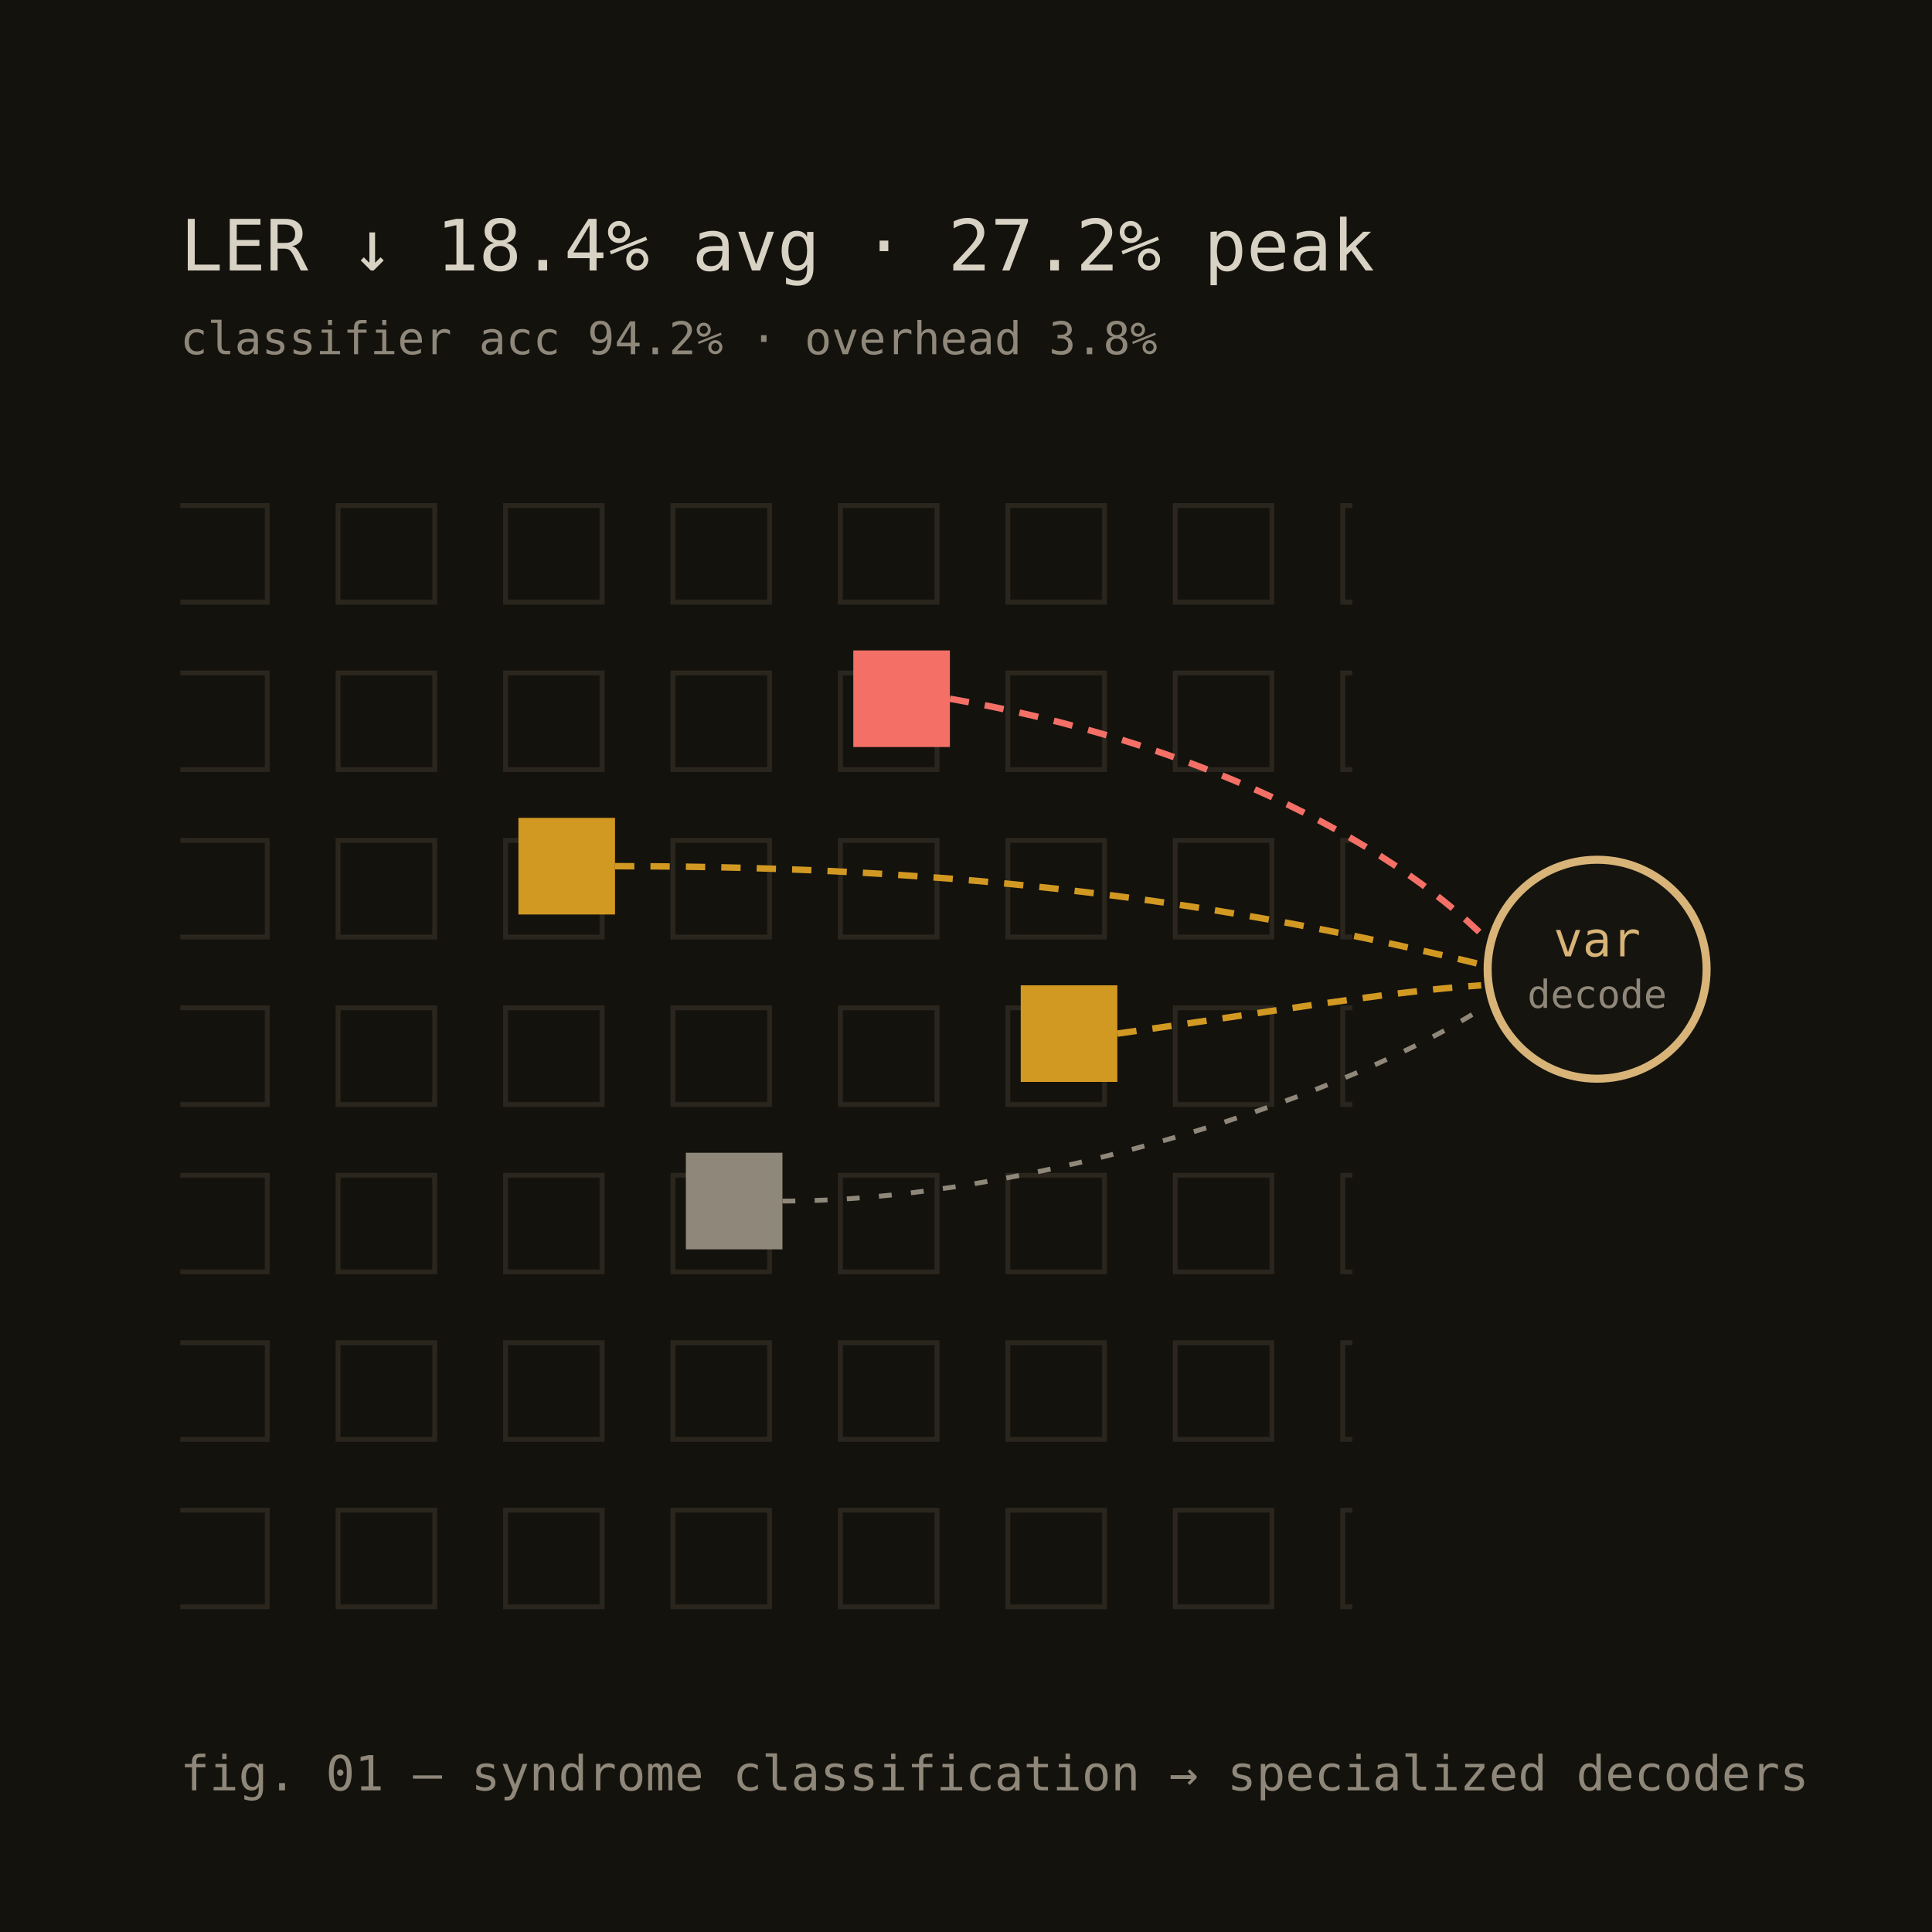
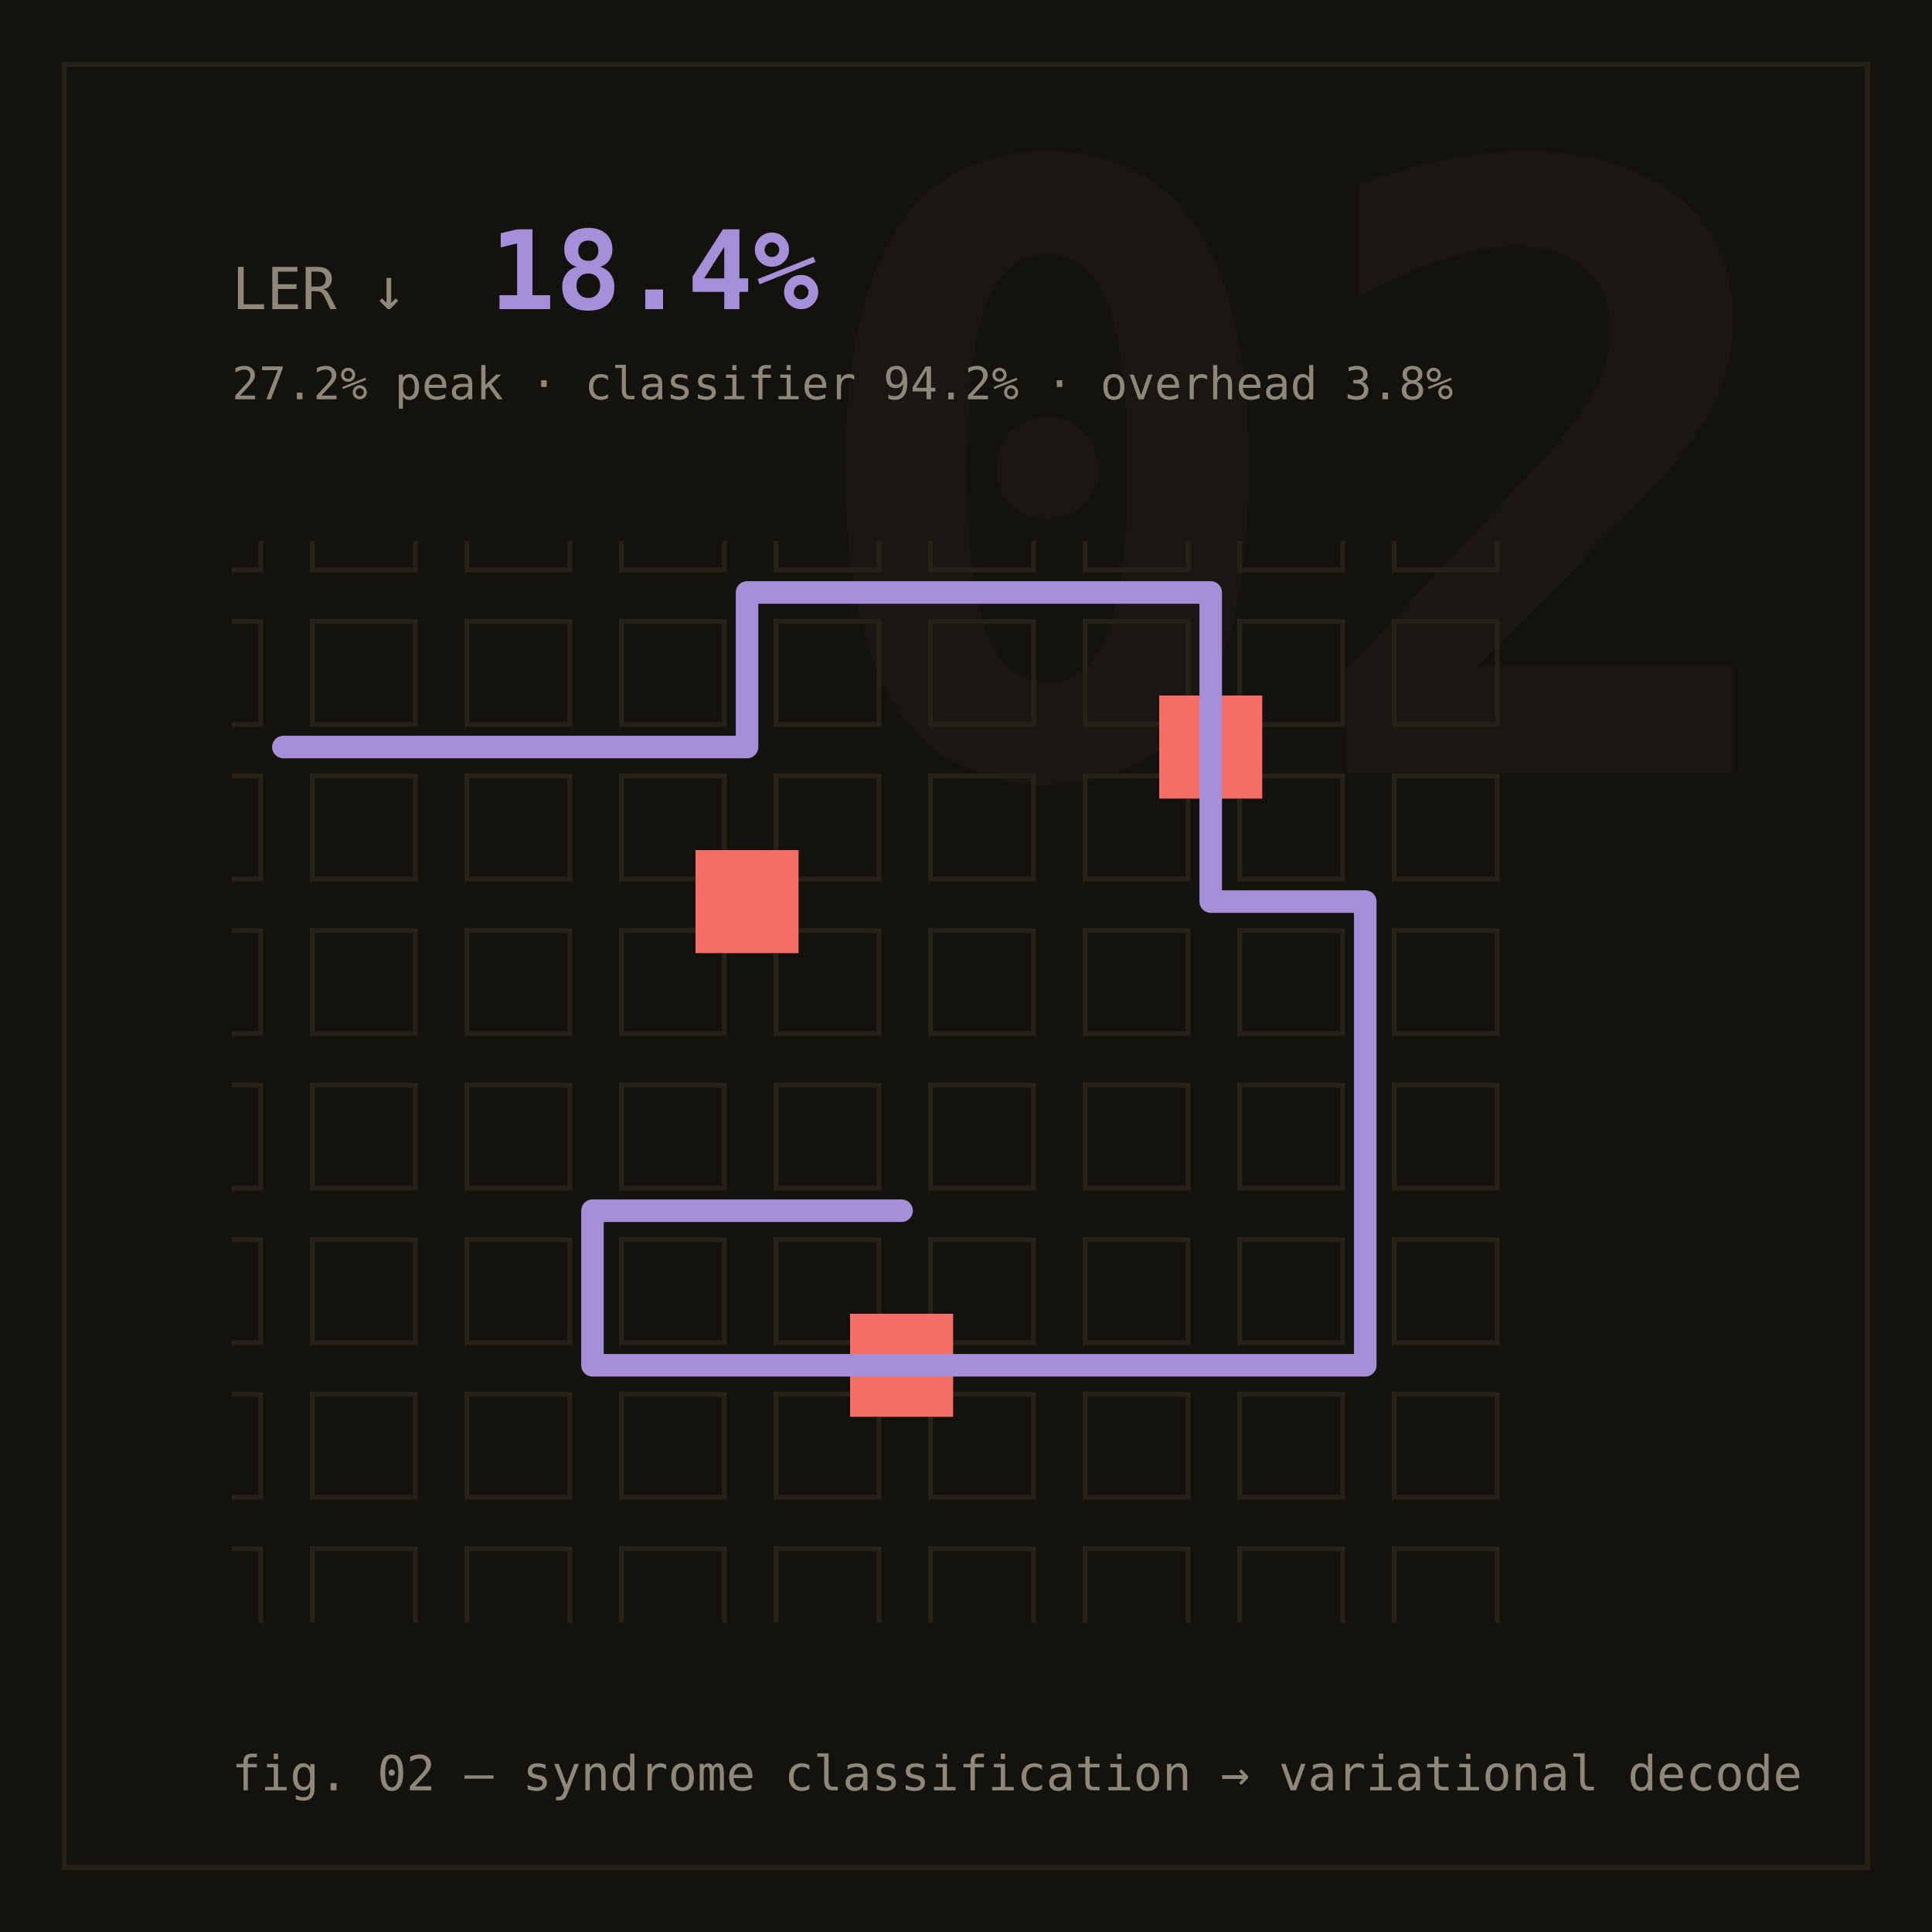
- <svg xmlns="http://www.w3.org/2000/svg" viewBox="0 0 600 600" role="img" aria-label="Syndrome lattice routed to a variational decoder">
+ <svg xmlns="http://www.w3.org/2000/svg" viewBox="0 0 600 600" role="img" aria-label="Quantum syndrome lattice poster in muted violet">
  <defs>
-     <pattern id="lat" width="52" height="52" patternUnits="userSpaceOnUse">
-       <rect x="1" y="1" width="30" height="30" fill="none" stroke="#2A261E" stroke-width="1.5" />
+     <pattern id="qec-lat" width="48" height="48" patternUnits="userSpaceOnUse">
+       <rect x="1" y="1" width="32" height="32" fill="none" stroke="#26221A" stroke-width="1.5" />
    </pattern>
  </defs>
  <rect width="600" height="600" fill="#14120D" />
-   <text x="56" y="84" font-family="ui-monospace, monospace" font-size="22" fill="#D8D2C4">LER ↓ 18.4% avg · 27.2% peak</text>
-   <text x="56" y="110" font-family="ui-monospace, monospace" font-size="14" fill="#8F887A">classifier acc 94.2% · overhead 3.8%</text>
-   <rect x="56" y="150" width="364" height="364" fill="url(#lat)" />
-   <rect x="161" y="254" width="30" height="30" fill="#D29922" />
-   <rect x="265" y="202" width="30" height="30" fill="#F47067" />
-   <rect x="317" y="306" width="30" height="30" fill="#D29922" />
-   <rect x="213" y="358" width="30" height="30" fill="#8F887A" />
-   <path d="M 191 269 C 300 269 380 280 462 300" fill="none" stroke="#D29922" stroke-width="2" stroke-dasharray="6 5" />
-   <path d="M 295 217 C 370 230 430 260 462 292" fill="none" stroke="#F47067" stroke-width="2" stroke-dasharray="6 5" />
-   <path d="M 347 321 C 390 315 430 308 460 306" fill="none" stroke="#D29922" stroke-width="2" stroke-dasharray="6 5" />
-   <path d="M 243 373 C 320 373 420 340 462 312" fill="none" stroke="#8F887A" stroke-width="1.5" stroke-dasharray="4 6" />
-   <circle cx="496" cy="301" r="34" fill="#16140F" stroke="#D8B478" stroke-width="2.5" />
-   <text x="496" y="297" text-anchor="middle" font-family="ui-monospace, monospace" font-size="15" fill="#D8B478">var</text>
-   <text x="496" y="313" text-anchor="middle" font-family="ui-monospace, monospace" font-size="12" fill="#8F887A">decode</text>
-   <text x="56" y="556" font-family="ui-monospace, monospace" font-size="15" fill="#8F887A">fig. 01 — syndrome classification → specialized decoders</text>
+   <rect x="20" y="20" width="560" height="560" fill="none" stroke="#26221A" stroke-width="1.5" />
+   <text x="560" y="240" text-anchor="end" font-family="ui-monospace, monospace" font-size="260" font-weight="bold" fill="#1A1712">02</text>
+   <rect x="72" y="168" width="408" height="336" fill="url(#qec-lat)" />
+   <rect x="216" y="264" width="32" height="32" fill="#F47067" />
+   <rect x="360" y="216" width="32" height="32" fill="#F47067" />
+   <rect x="264" y="408" width="32" height="32" fill="#F47067" />
+   <polyline points="88,232 232,232 232,184 376,184 376,280 424,280 424,424 184,424 184,376 280,376" fill="none" stroke="#A48FD8" stroke-width="7" stroke-linejoin="round" stroke-linecap="round" />
+   <text x="72" y="96" font-family="ui-monospace, monospace" font-size="18" fill="#8F887A">LER ↓</text>
+   <text x="152" y="96" font-family="ui-monospace, monospace" font-size="34" font-weight="bold" fill="#A48FD8">18.4%</text>
+   <text x="72" y="124" font-family="ui-monospace, monospace" font-size="14" fill="#8F887A">27.2% peak · classifier 94.2% · overhead 3.8%</text>
+   <text x="72" y="556" font-family="ui-monospace, monospace" font-size="15" fill="#8F887A">fig. 02 — syndrome classification → variational decode</text>
</svg>
